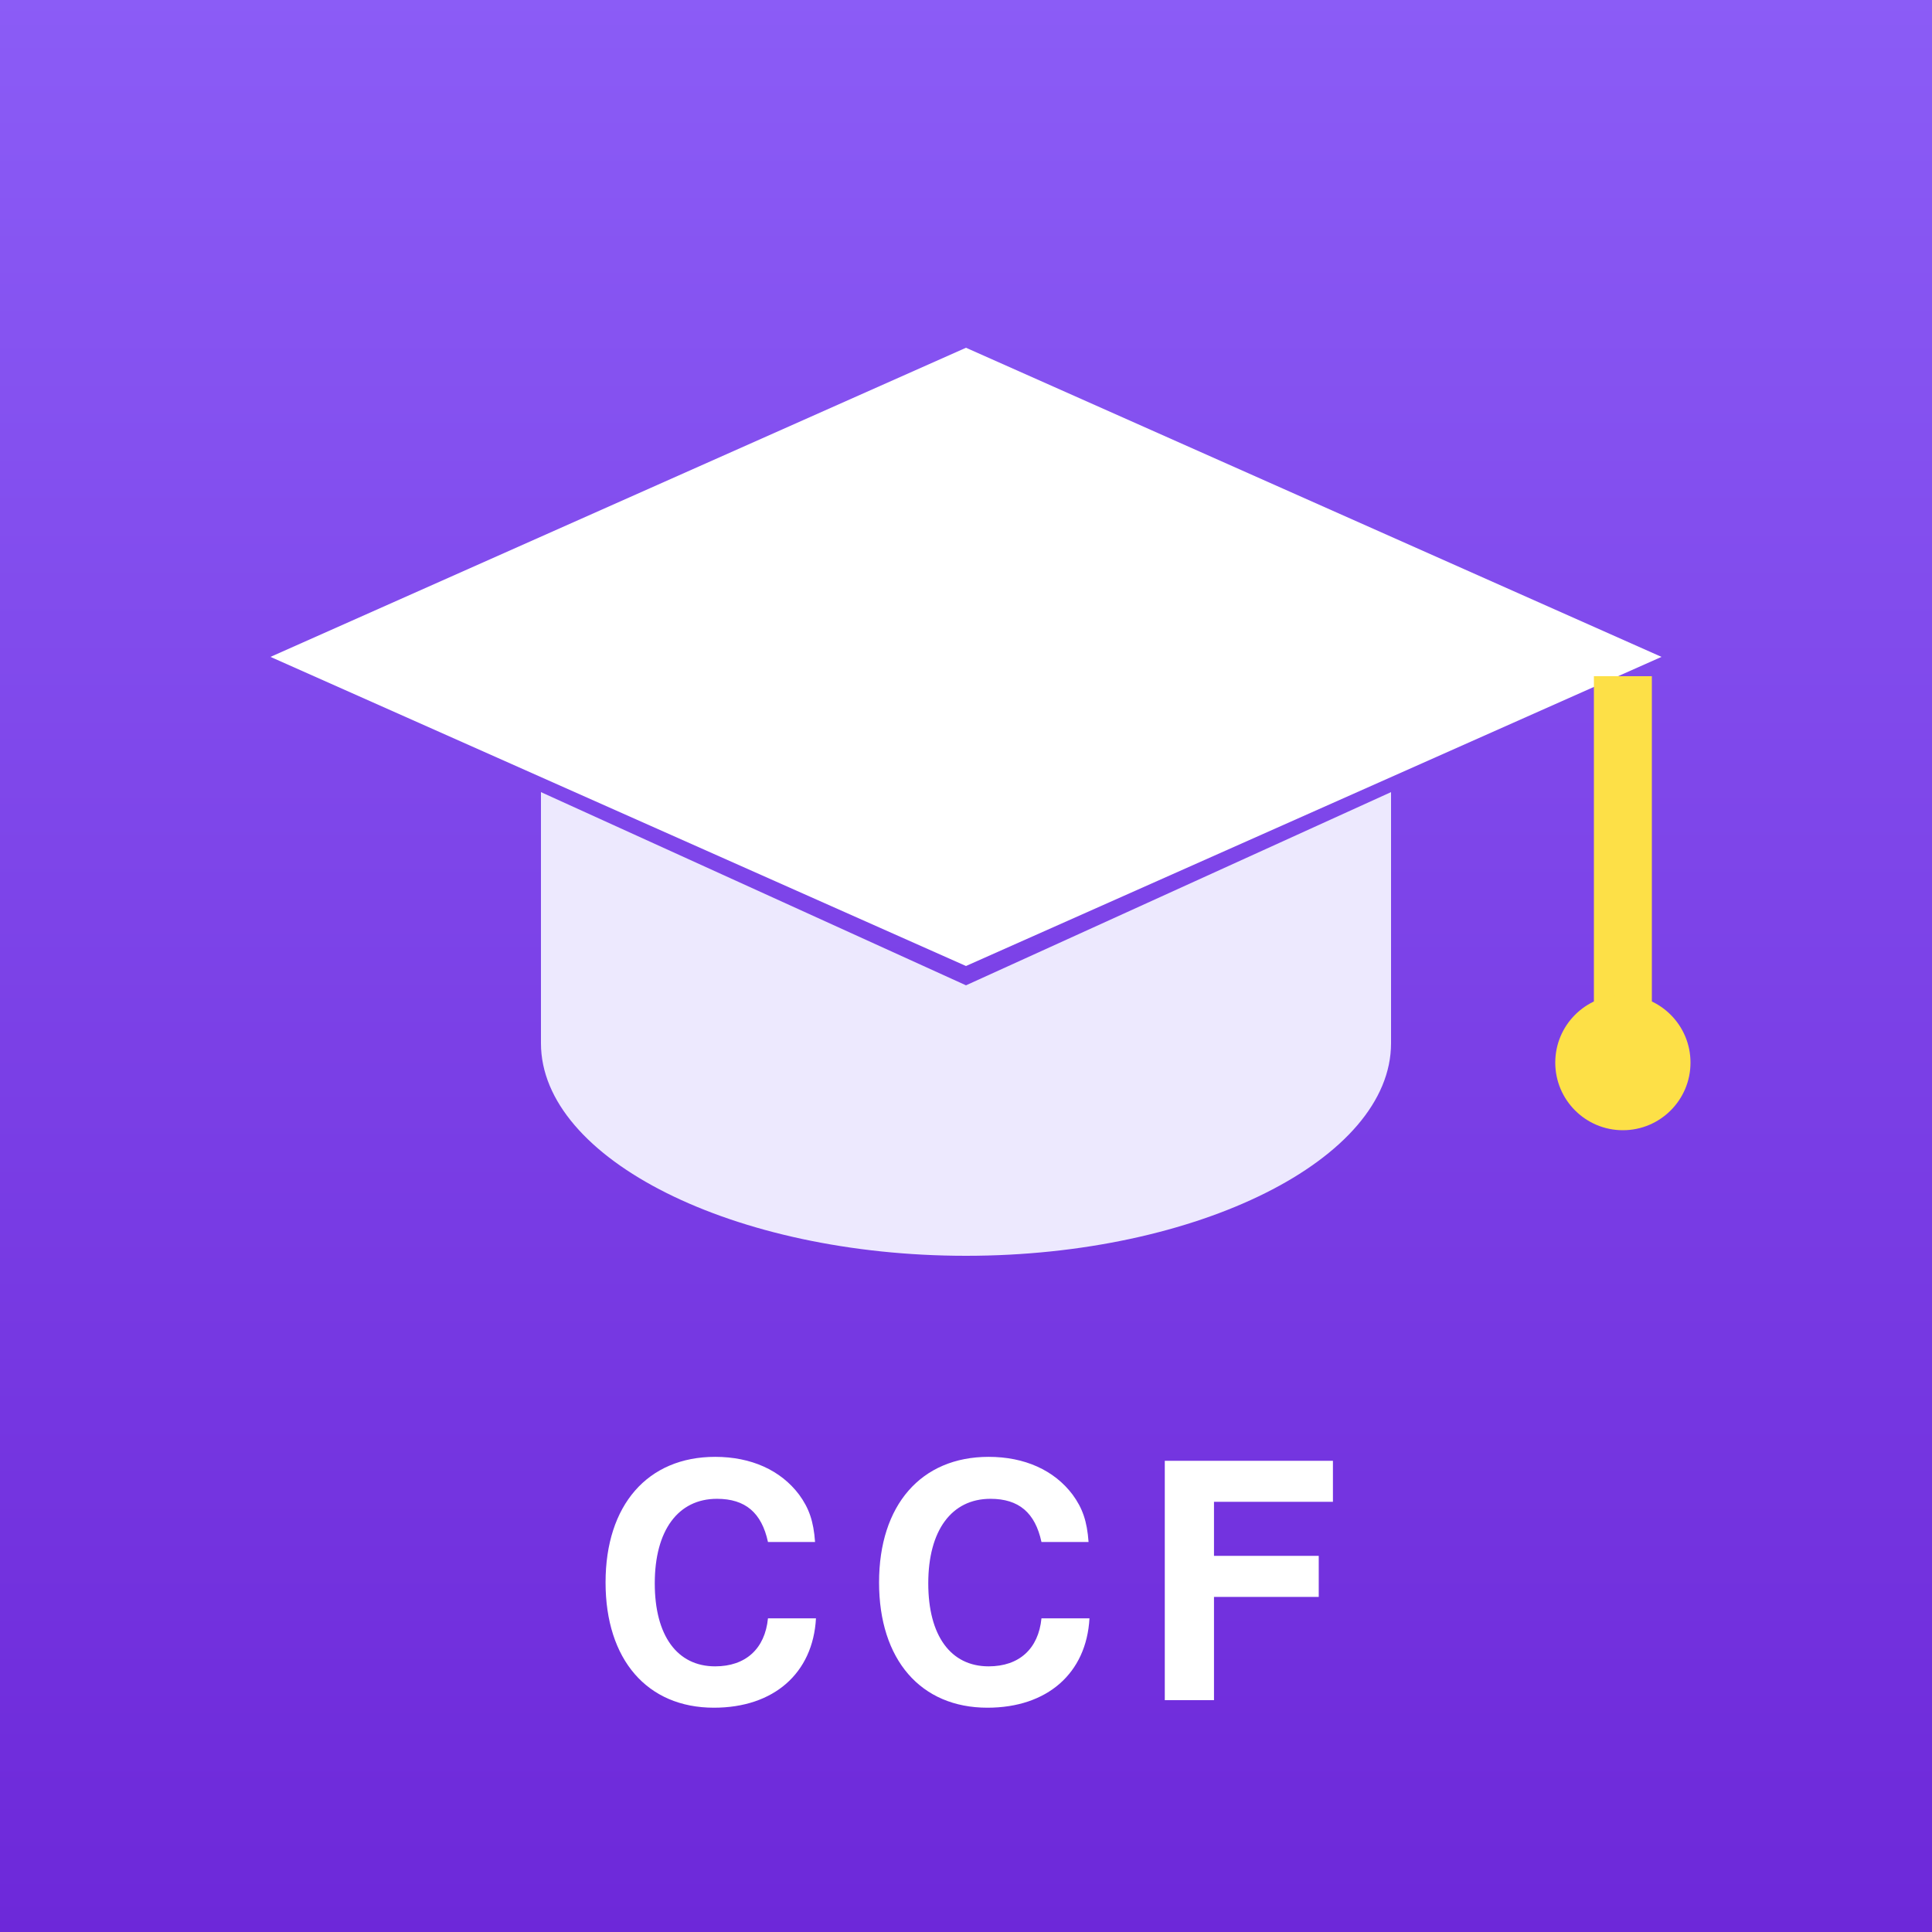
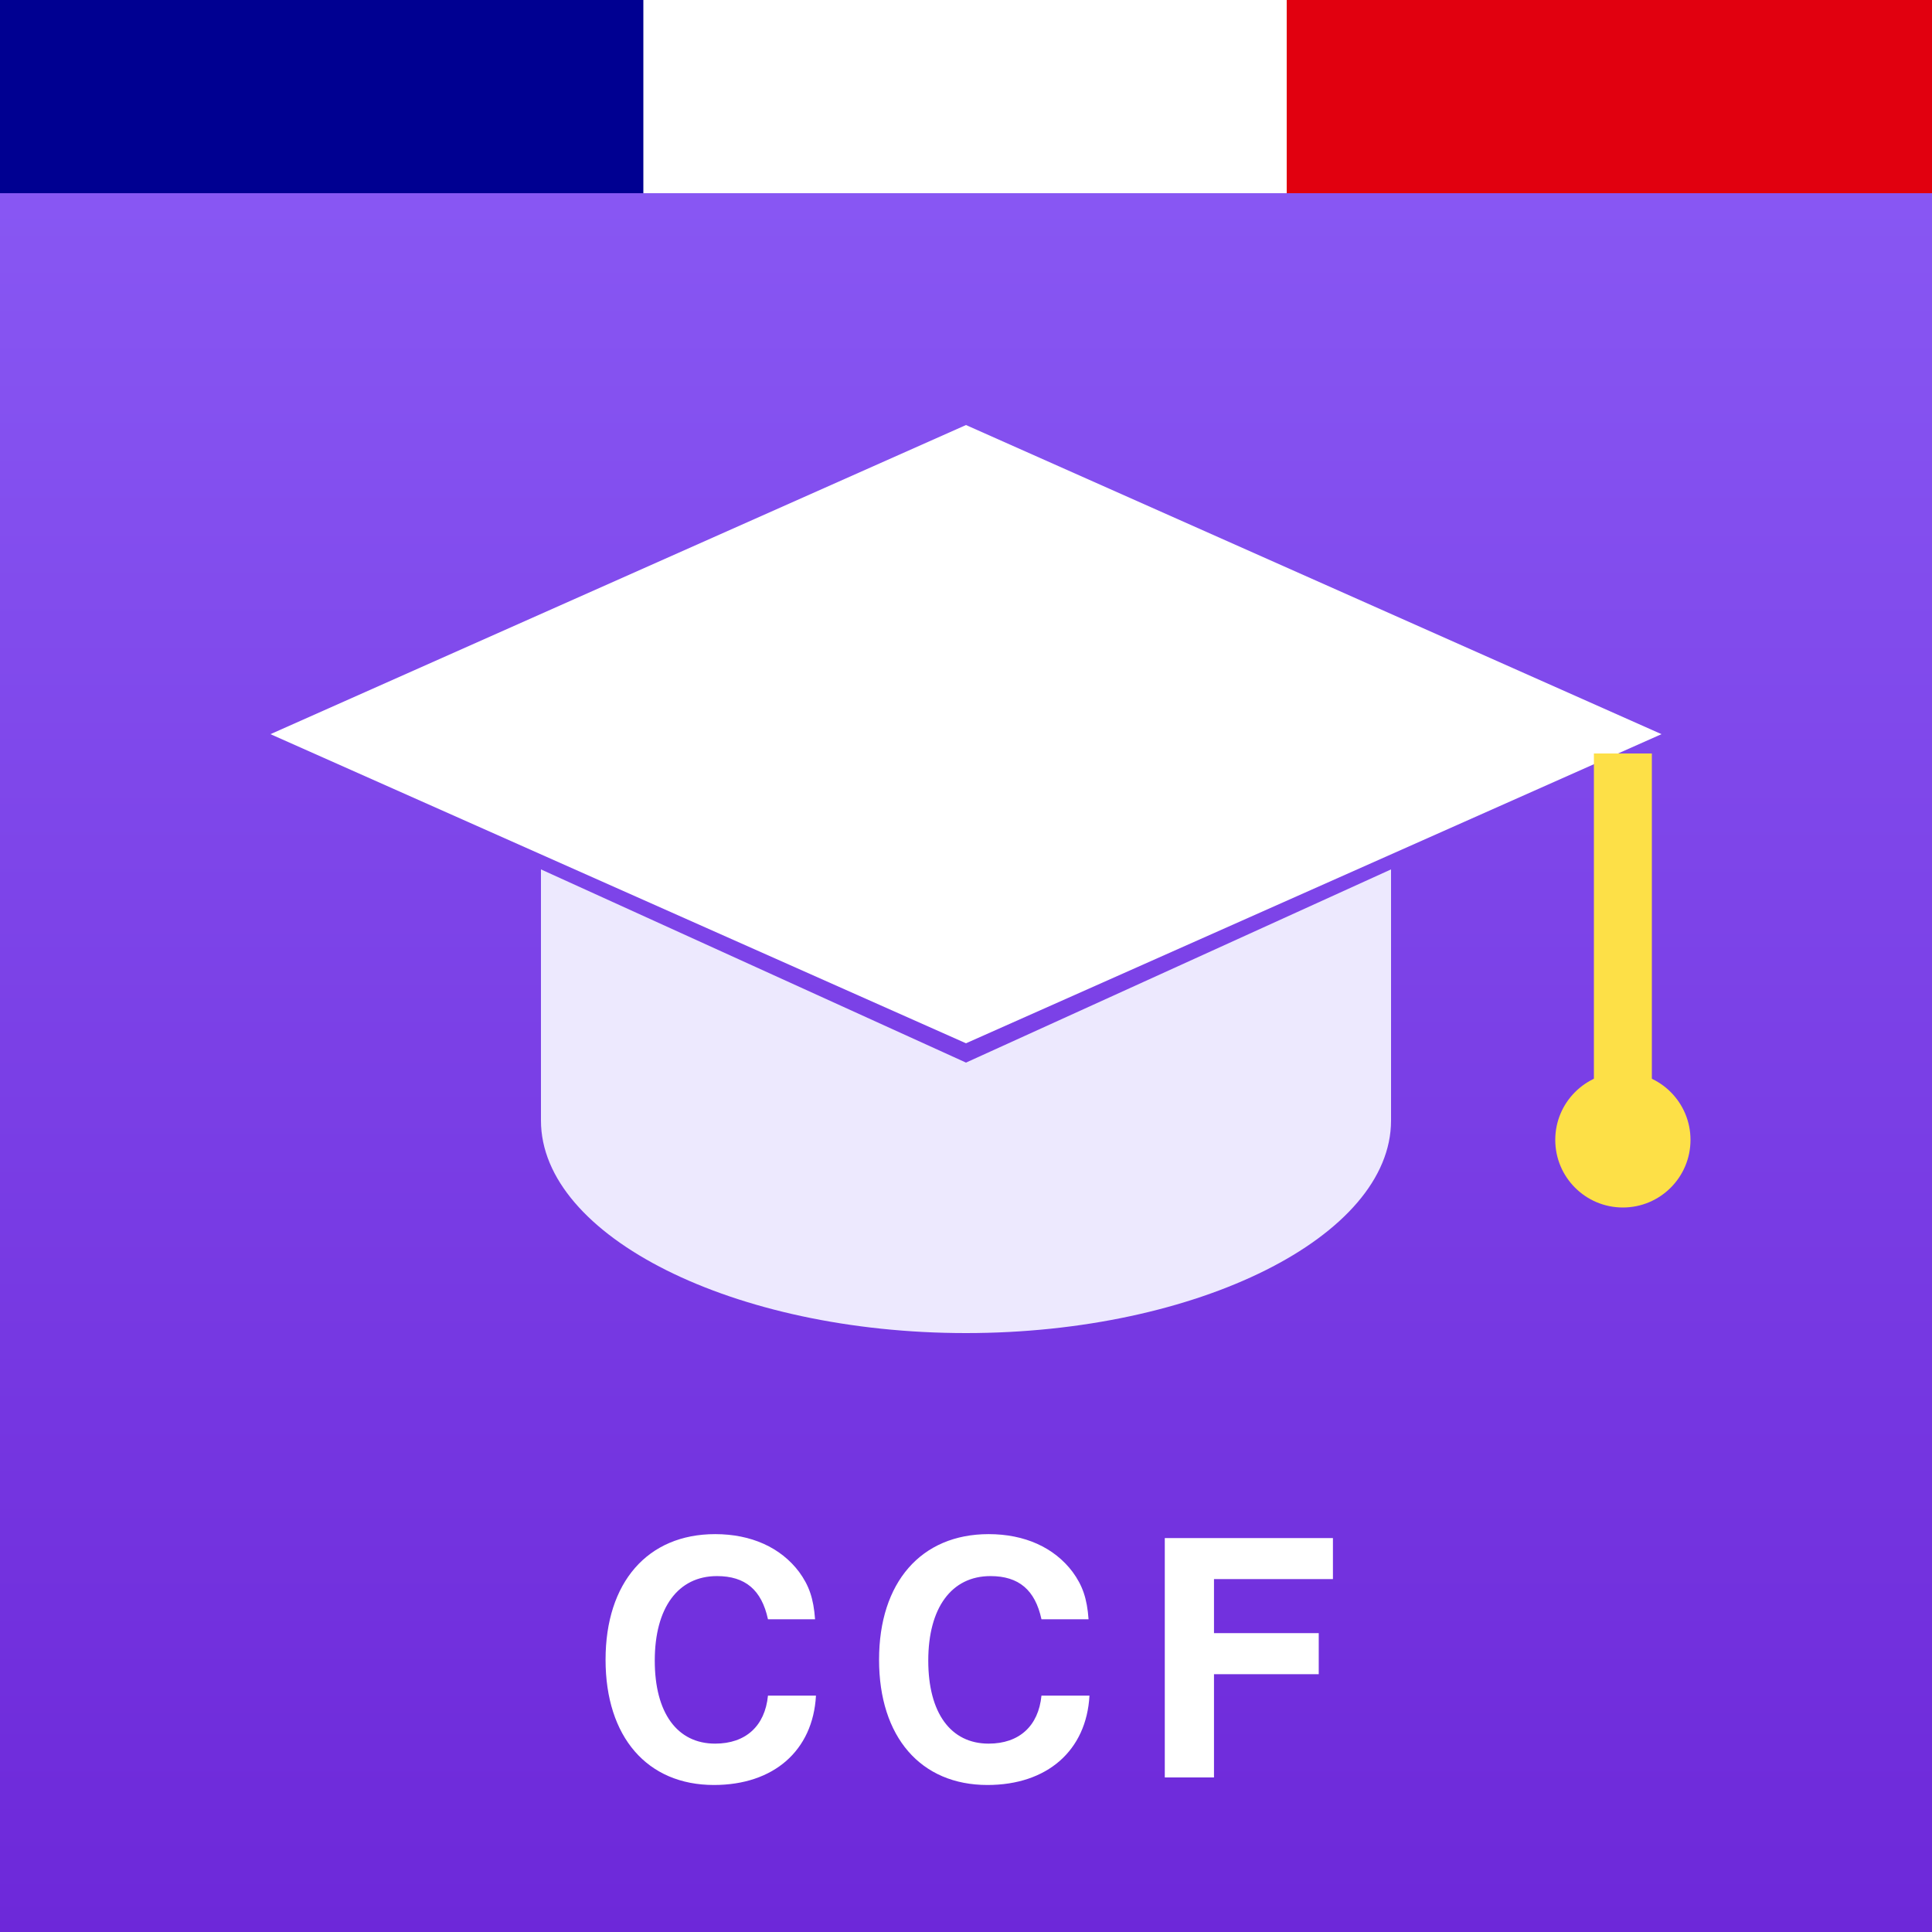
<svg xmlns="http://www.w3.org/2000/svg" viewBox="0 0 100 100">
  <defs>
    <linearGradient id="gb" x1="0" y1="0" x2="0" y2="1">
      <stop offset="0" stop-color="#8b5cf6" />
      <stop offset="1" stop-color="#6d28d9" />
    </linearGradient>
  </defs>
  <rect width="100" height="100" fill="url(#gb)" />
-   <path d="M50 18L14 34l36 16 36-16z" fill="#fff" />
-   <path d="M28 41v13c0 6 10 11 22 11s22-5 22-11V41L50 51z" fill="#ede9fe" />
-   <path d="M84 35v18" stroke="#fde047" stroke-width="3" />
-   <circle cx="84" cy="55" r="3.5" fill="#fde047" />
-   <text x="50" y="88" font-family="Helvetica,Arial,sans-serif" font-weight="900" font-size="17" fill="#fff" text-anchor="middle" letter-spacing="2">CCF</text>
+   <rect x="0" y="0" width="33.4" height="10" fill="#000091" />
+   <rect x="33.3" y="0" width="33.4" height="10" fill="#ffffff" />
+   <rect x="66.6" y="0" width="33.4" height="10" fill="#e1000f" />
+   <g transform="translate(0 4)">
+     <path d="M50 18L14 34l36 16 36-16z" fill="#fff" />
+     <path d="M28 41v13c0 6 10 11 22 11s22-5 22-11V41L50 51z" fill="#ede9fe" />
+     <path d="M84 35v18" stroke="#fde047" stroke-width="3" />
+     <circle cx="84" cy="55" r="3.5" fill="#fde047" />
+     <text x="50" y="88" font-family="Helvetica,Arial,sans-serif" font-weight="900" font-size="17" fill="#fff" text-anchor="middle" letter-spacing="2">CCF</text>
+   </g>
</svg>
